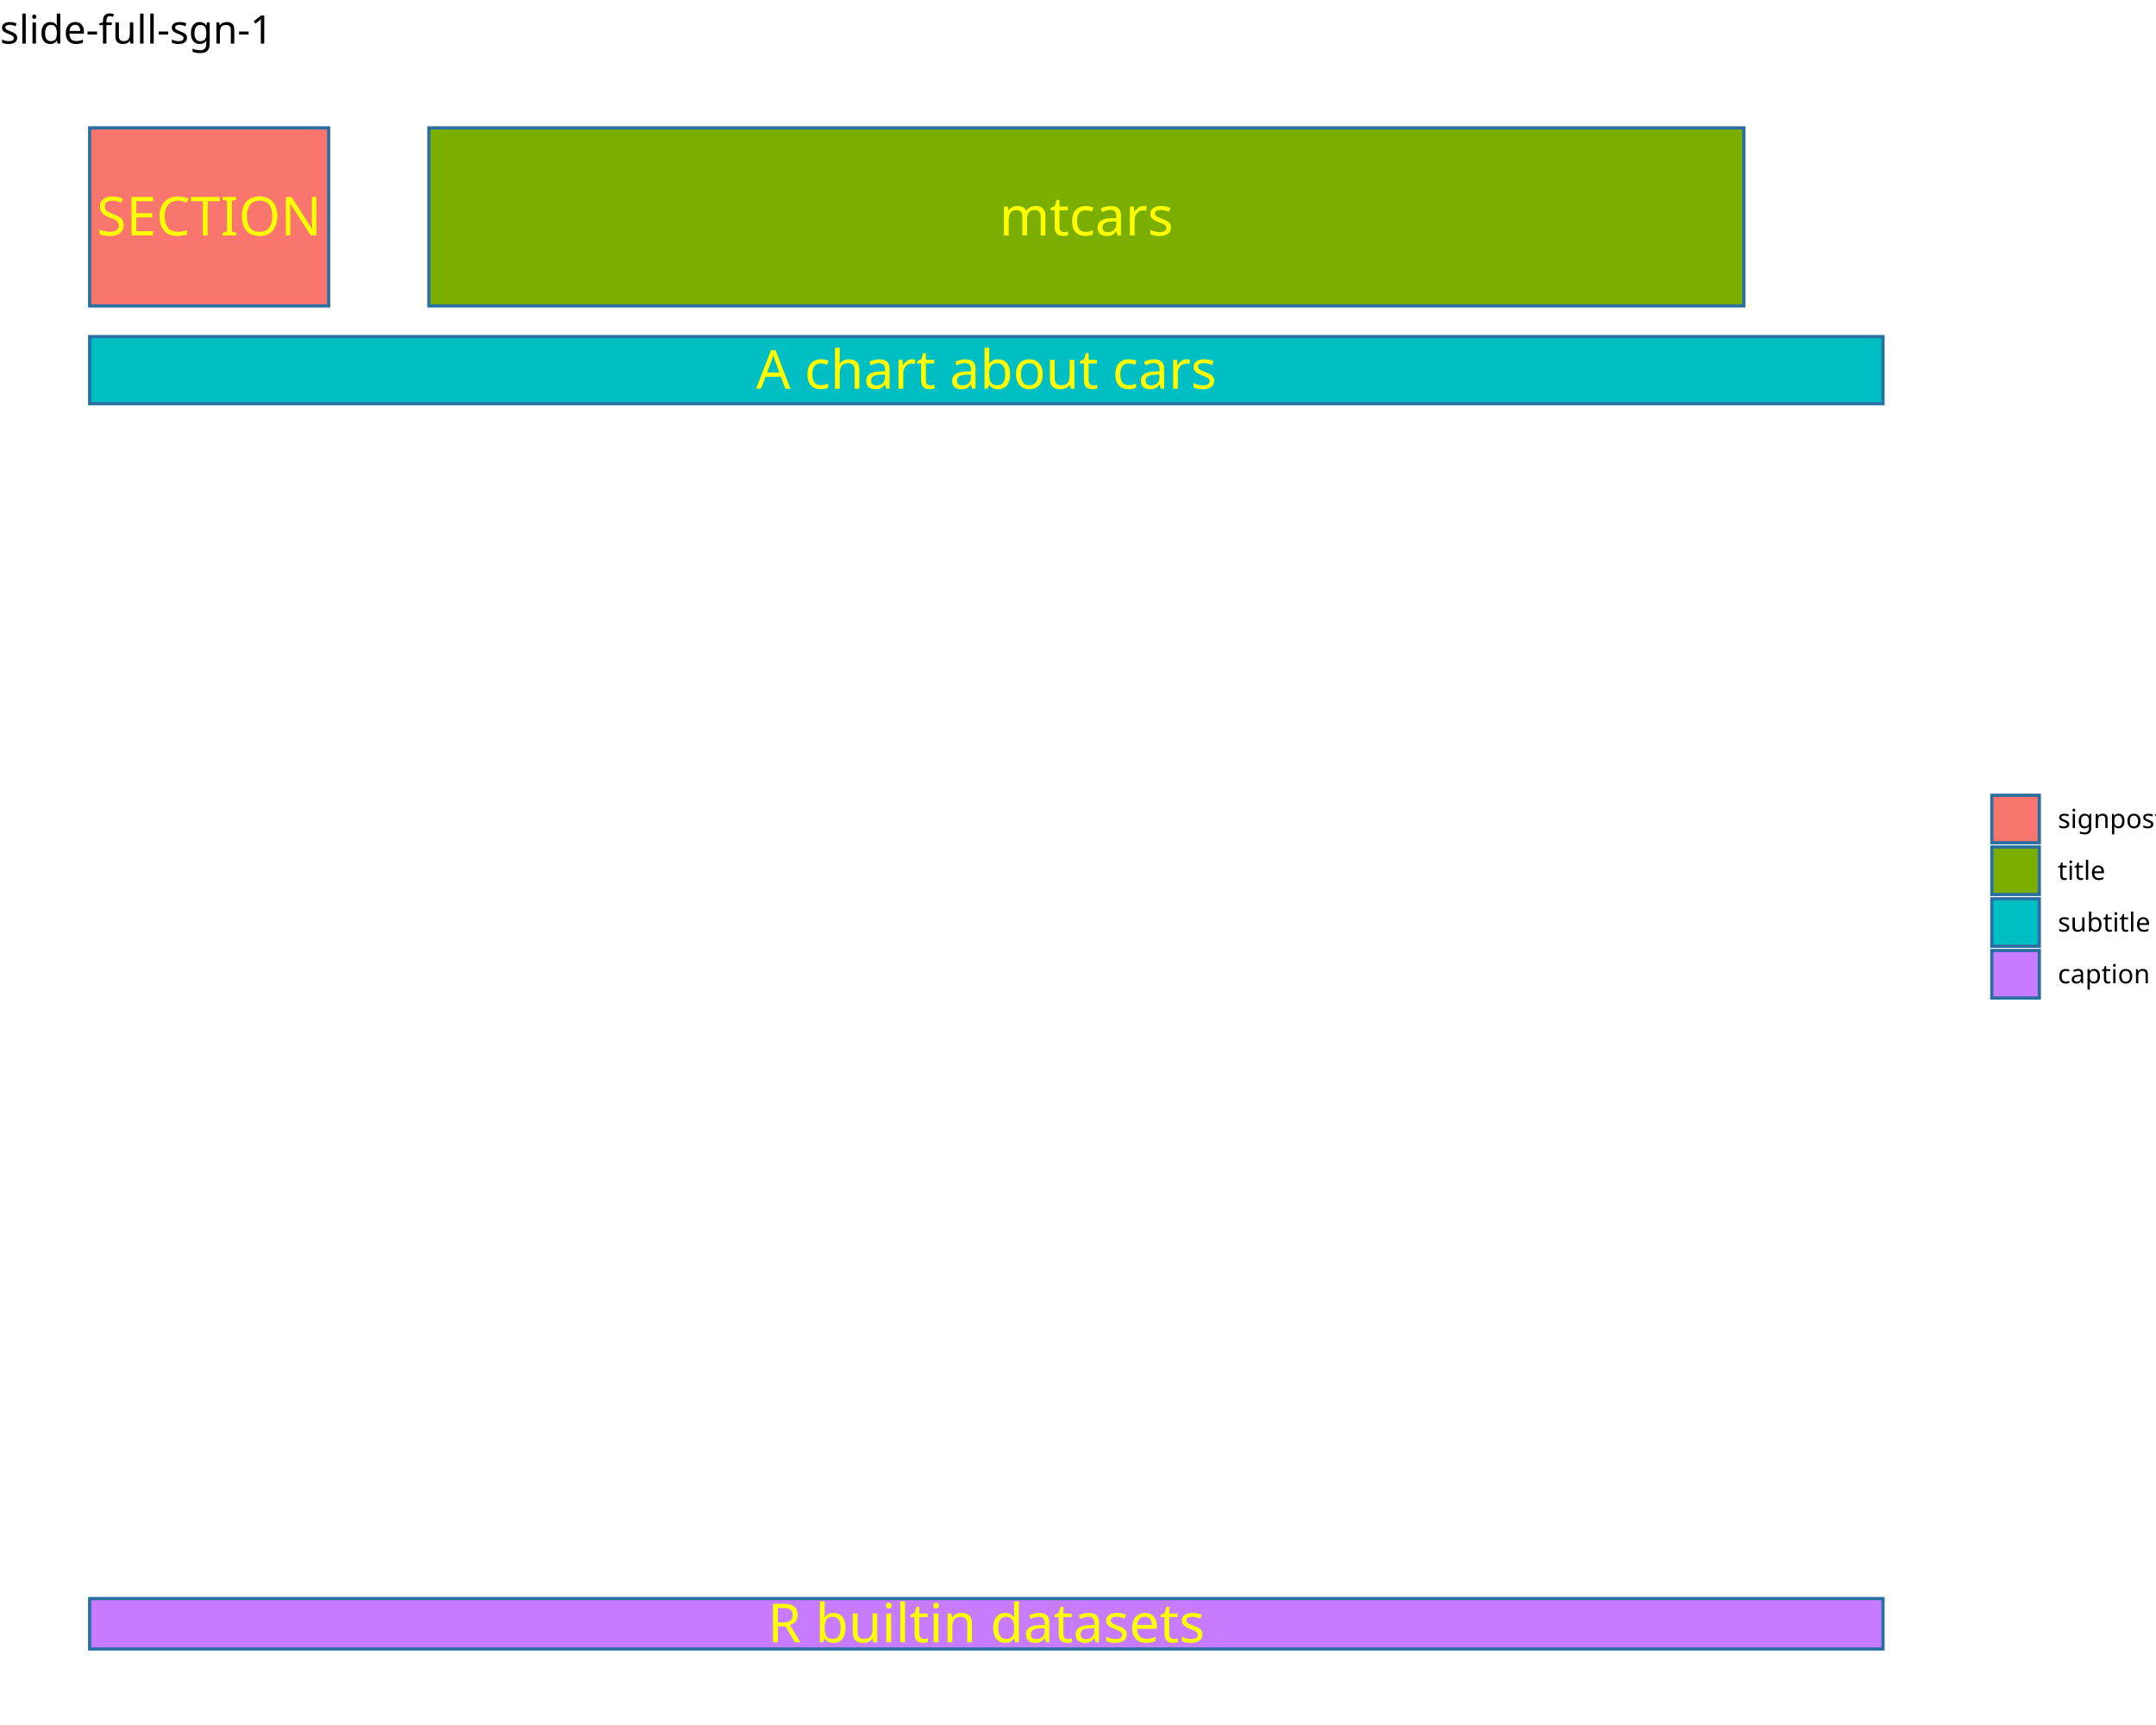
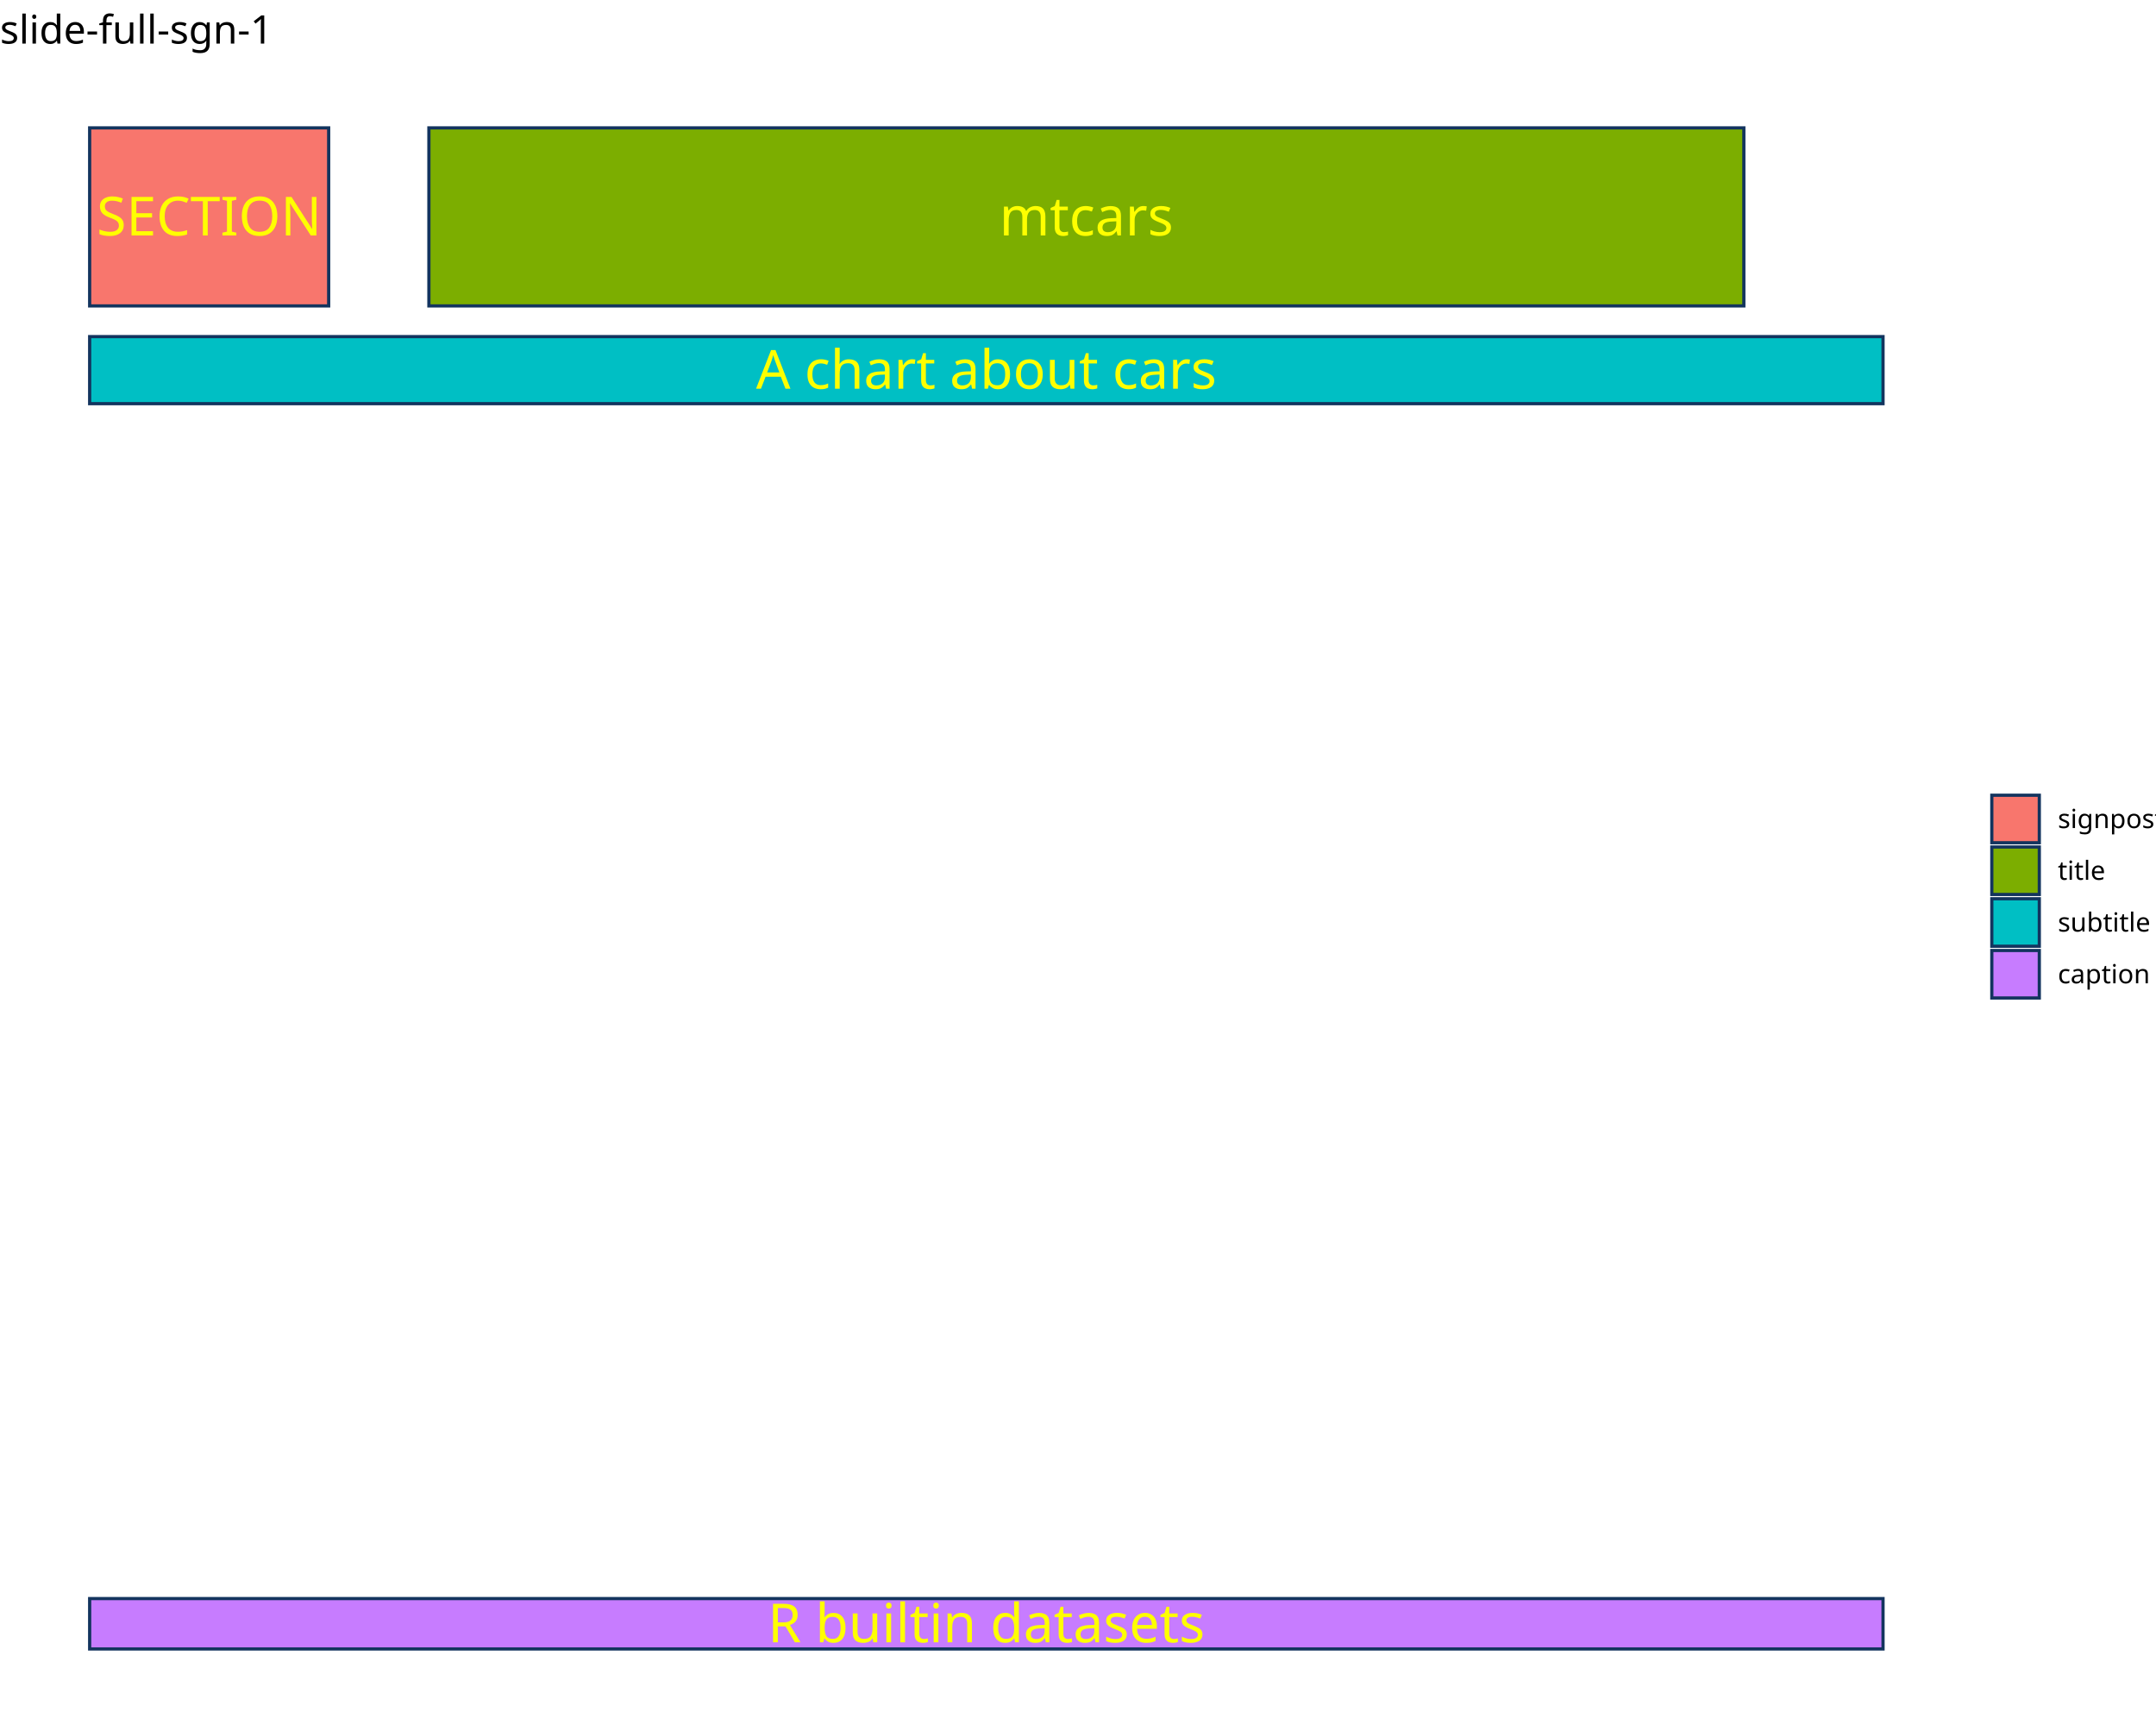
<svg xmlns="http://www.w3.org/2000/svg" class="svglite" data-engine-version="2.0" width="720.00pt" height="576.00pt" viewBox="0 0 720.00 576.00">
  <defs>
    <style type="text/css">
    .svglite line, .svglite polyline, .svglite polygon, .svglite path, .svglite rect, .svglite circle {
      fill: none;
      stroke: #000000;
      stroke-linecap: round;
      stroke-linejoin: round;
      stroke-miterlimit: 10.00;
    }
  </style>
  </defs>
  <rect width="100%" height="100%" style="stroke: none; fill: #FFFFFF;" />
  <defs>
    <clipPath id="cpMC4wMHw3MjAuMDB8MC4wMHw1NzYuMDA=">
      <rect x="0.00" y="0.00" width="720.00" height="576.00" />
    </clipPath>
  </defs>
  <g clip-path="url(#cpMC4wMHw3MjAuMDB8MC4wMHw1NzYuMDA=)">
</g>
  <defs>
    <clipPath id="cpMC4wMHw2NTguNzl8MTcuMzB8NTc2LjAw">
      <rect x="0.00" y="17.30" width="658.79" height="558.70" />
    </clipPath>
  </defs>
  <g clip-path="url(#cpMC4wMHw2NTguNzl8MTcuMzB8NTc2LjAw)">
-     <rect x="29.94" y="42.70" width="79.82" height="59.45" style="stroke-width: 1.07; stroke: #2A6FA2; stroke-linecap: square; stroke-linejoin: miter; fill: #F8766D;" />
-     <rect x="143.23" y="42.70" width="439.13" height="59.45" style="stroke-width: 1.07; stroke: #2A6FA2; stroke-linecap: square; stroke-linejoin: miter; fill: #7CAE00;" />
-     <rect x="29.94" y="112.40" width="598.90" height="22.39" style="stroke-width: 1.07; stroke: #2A6FA2; stroke-linecap: square; stroke-linejoin: miter; fill: #00BFC4;" />
-     <rect x="29.94" y="533.79" width="598.90" height="16.82" style="stroke-width: 1.07; stroke: #2A6FA2; stroke-linecap: square; stroke-linejoin: miter; fill: #C77CFF;" />
+     <rect x="29.94" y="42.70" width="79.82" height="59.45" style="stroke-width: 1.07; stroke: #13345E; stroke-linecap: butt; stroke-linejoin: miter; fill: #F8766D;" />
+     <rect x="143.23" y="42.70" width="439.13" height="59.45" style="stroke-width: 1.07; stroke: #13345E; stroke-linecap: butt; stroke-linejoin: miter; fill: #7CAE00;" />
+     <rect x="29.94" y="112.40" width="598.90" height="22.39" style="stroke-width: 1.07; stroke: #13345E; stroke-linecap: butt; stroke-linejoin: miter; fill: #00BFC4;" />
+     <rect x="29.94" y="533.79" width="598.90" height="16.82" style="stroke-width: 1.07; stroke: #13345E; stroke-linecap: butt; stroke-linejoin: miter; fill: #C77CFF;" />
    <text x="69.85" y="78.62" text-anchor="middle" style="font-size: 18.00px; fill: #FFFF00; font-family: sans;" textLength="80.03px" lengthAdjust="spacingAndGlyphs">SECTION</text>
    <text x="362.80" y="78.62" text-anchor="middle" style="font-size: 18.00px; fill: #FFFF00; font-family: sans;" textLength="54.02px" lengthAdjust="spacingAndGlyphs">mtcars</text>
    <text x="329.39" y="129.79" text-anchor="middle" style="font-size: 18.00px; fill: #FFFF00; font-family: sans;" textLength="146.10px" lengthAdjust="spacingAndGlyphs">A chart about cars</text>
    <text x="329.39" y="548.39" text-anchor="middle" style="font-size: 18.00px; fill: #FFFF00; font-family: sans;" textLength="138.09px" lengthAdjust="spacingAndGlyphs">R builtin datasets</text>
  </g>
  <g clip-path="url(#cpMC4wMHw3MjAuMDB8MC4wMHw1NzYuMDA=)">
-     <rect x="665.17" y="265.54" width="15.86" height="15.86" style="stroke-width: 1.07; stroke: #2A6FA2; stroke-linecap: square; stroke-linejoin: miter; fill: #F8766D;" />
-     <rect x="665.17" y="282.82" width="15.86" height="15.86" style="stroke-width: 1.07; stroke: #2A6FA2; stroke-linecap: square; stroke-linejoin: miter; fill: #7CAE00;" />
-     <rect x="665.17" y="300.10" width="15.86" height="15.86" style="stroke-width: 1.07; stroke: #2A6FA2; stroke-linecap: square; stroke-linejoin: miter; fill: #00BFC4;" />
-     <rect x="665.17" y="317.38" width="15.86" height="15.86" style="stroke-width: 1.07; stroke: #2A6FA2; stroke-linecap: square; stroke-linejoin: miter; fill: #C77CFF;" />
+     <rect x="665.17" y="265.54" width="15.86" height="15.86" style="stroke-width: 1.07; stroke: #13345E; stroke-linecap: butt; stroke-linejoin: miter; fill: #F8766D;" />
+     <rect x="665.17" y="282.82" width="15.86" height="15.86" style="stroke-width: 1.07; stroke: #13345E; stroke-linecap: butt; stroke-linejoin: miter; fill: #7CAE00;" />
+     <rect x="665.17" y="300.10" width="15.86" height="15.86" style="stroke-width: 1.07; stroke: #13345E; stroke-linecap: butt; stroke-linejoin: miter; fill: #00BFC4;" />
+     <rect x="665.17" y="317.38" width="15.86" height="15.86" style="stroke-width: 1.07; stroke: #13345E; stroke-linecap: butt; stroke-linejoin: miter; fill: #C77CFF;" />
    <text x="687.22" y="276.50" style="font-size: 8.80px; font-family: sans;" textLength="32.78px" lengthAdjust="spacingAndGlyphs">signpost</text>
    <text x="687.22" y="293.78" style="font-size: 8.80px; font-family: sans;" textLength="13.69px" lengthAdjust="spacingAndGlyphs">title</text>
    <text x="687.22" y="311.06" style="font-size: 8.80px; font-family: sans;" textLength="27.88px" lengthAdjust="spacingAndGlyphs">subtitle</text>
    <text x="687.22" y="328.34" style="font-size: 8.80px; font-family: sans;" textLength="28.38px" lengthAdjust="spacingAndGlyphs">caption</text>
    <text x="0.00" y="14.56" style="font-size: 13.20px; font-family: sans;" textLength="85.84px" lengthAdjust="spacingAndGlyphs">slide-full-sgn-1</text>
  </g>
</svg>
